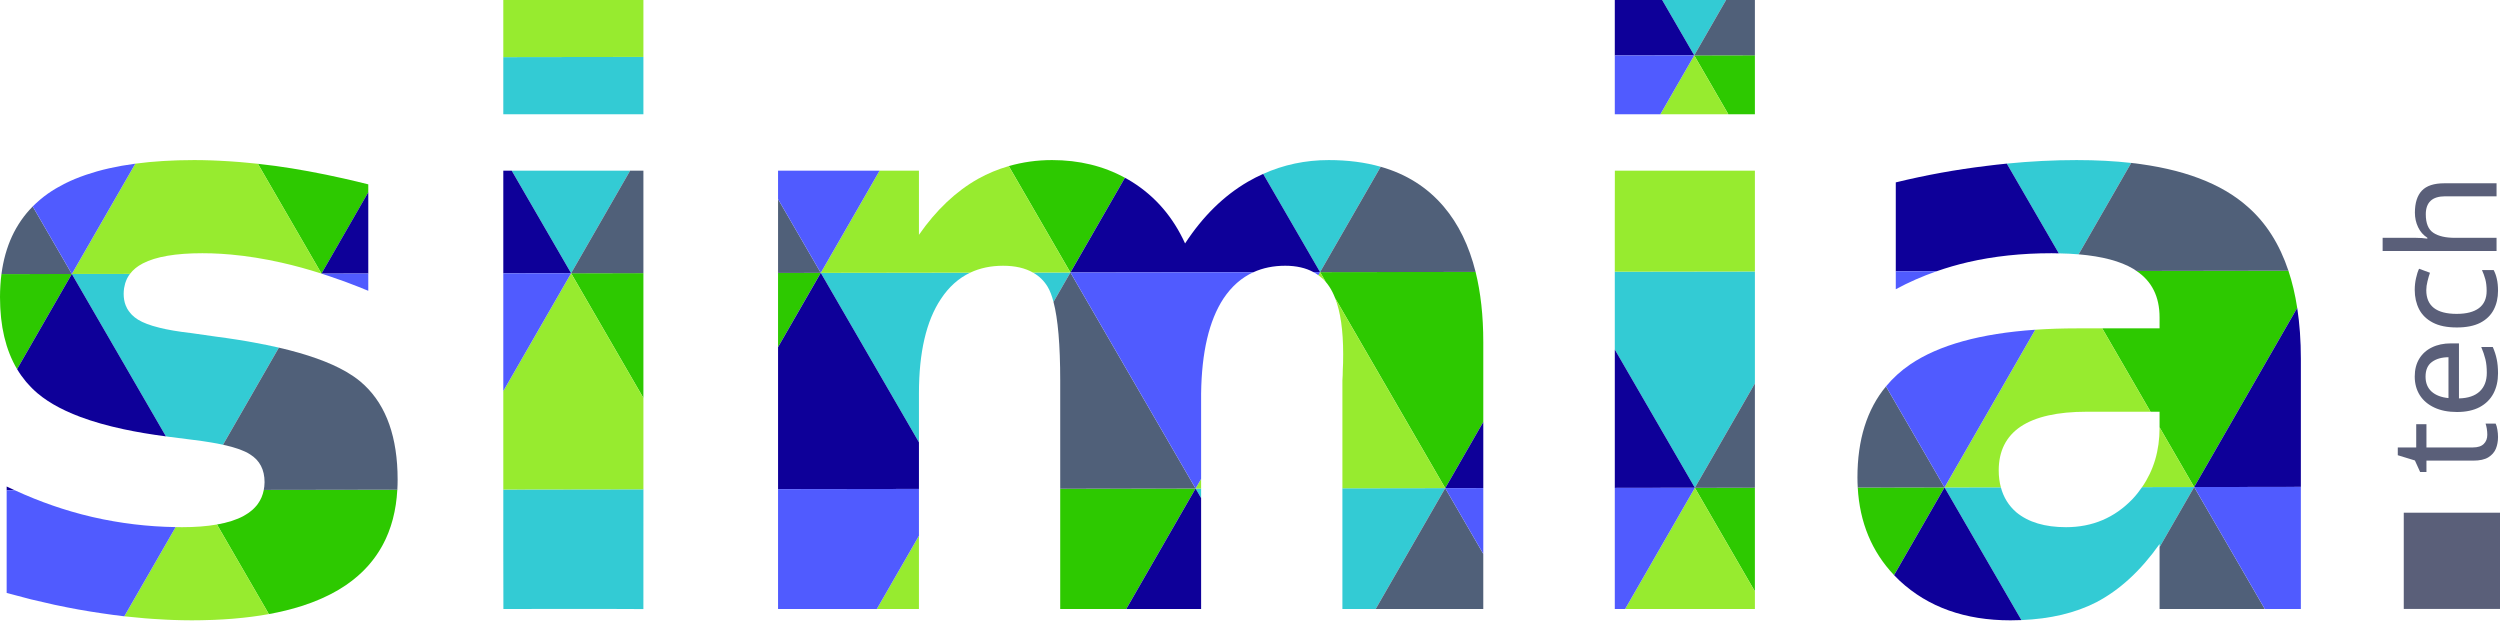
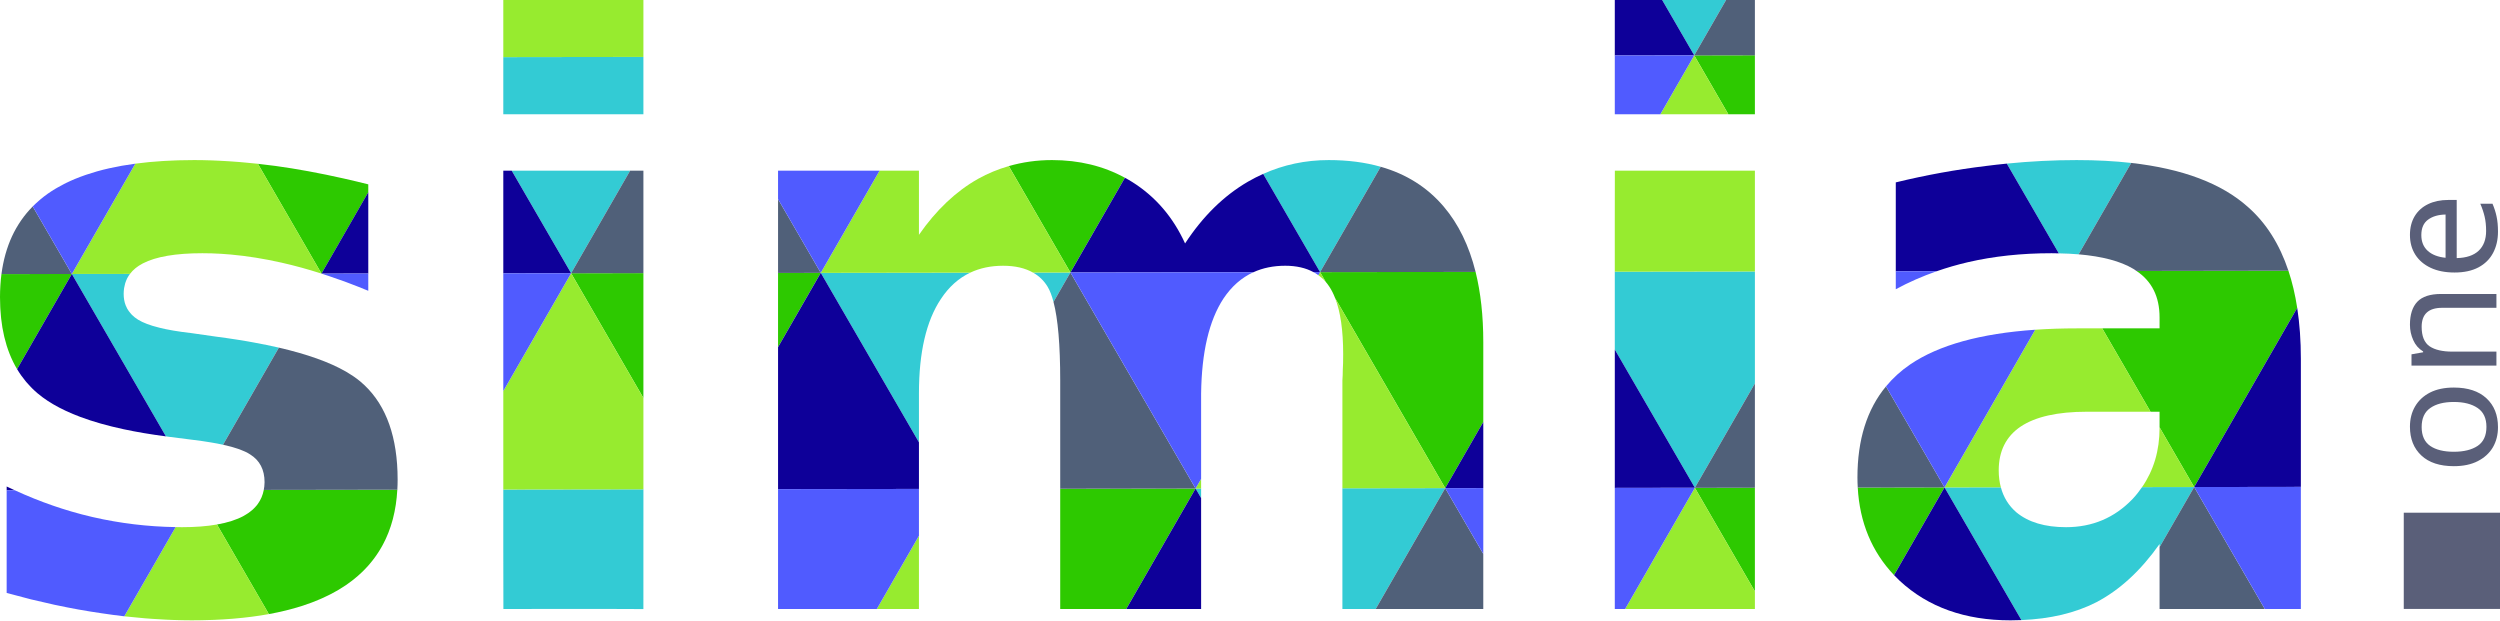
<svg xmlns="http://www.w3.org/2000/svg" version="1.1" id="svg2" viewBox="0 0 476.981 118.354" height="118.354" width="476.981" style="enable-background:new">
-   <defs id="defs4" />
+   <defs id="defs4">
+     <rect x="492.469" y="1224.419" width="70.779" height="7.442" id="rect584" />
+   </defs>
  <g id="layer8" style="display:inline" transform="translate(0,-934.0082)">
    <g id="g139792" transform="translate(-121.857,806.4781)">
      <path id="path40399" d="m 456.677,138.077 -11.574,0.018 6.512,11.24 5.062,0 z m -134.107,19.994 c -2.884,0 -5.628,0.393 -8.244,1.148 l 11.758,20.299 10.4,-18.072 c -4.099,-2.243 -8.734,-3.375 -13.914,-3.375 z m -151.51,0.711 0.197,0.342 11.936,20.604 c 0.001,4.4e-4 0.003,0.002 0.004,0.002 l 8.926,-15.51 0,-1.518 c -1.592,-0.398 -3.156,-0.772 -4.689,-1.117 -4.602,-1.036 -8.936,-1.833 -13.006,-2.393 -1.135,-0.156 -2.254,-0.287 -3.367,-0.41 z m 387.408,20.393 -18.043,0.027 -10.957,0.016 c 2.933,1.954 4.418,4.903 4.418,8.871 l 0,2.09 -10.938,0 5.6,9.666 3.615,6.24 1.723,0 0,2.975 6.6,11.393 11.877,-20.643 7.785,-13.531 c -0.392,-2.555 -0.952,-4.921 -1.68,-7.104 z m -155.082,0.23 -5.854,0.008 -23.814,0.035 1.076,1.855 c 0.256,0.299 0.495,0.619 0.717,0.961 0.41,0.621 0.767,1.341 1.08,2.145 l 9.064,15.646 11.938,20.607 7.264,-12.625 0,-15.246 c 0,-4.987 -0.492,-9.447 -1.471,-13.387 z m -124.934,0.184 -8.15,0.012 0,14.154 z m -33.838,0.051 -13.793,0.019 11.939,20.607 1.854,3.199 z m -109.051,0.162 -13.428,0.019 c -0.084,0.649 -0.147,1.313 -0.193,1.99 -0.006,0.091 -0.012,0.18 -0.018,0.271 -0.042,0.693 -0.068,1.398 -0.068,2.123 1e-5,0.627 0.019,1.239 0.047,1.842 0.007,0.156 0.016,0.309 0.025,0.463 0.029,0.488 0.068,0.969 0.115,1.441 0.011,0.114 0.021,0.23 0.033,0.344 0.066,0.591 0.143,1.17 0.238,1.734 0.096,0.567 0.21,1.119 0.336,1.66 0.018,0.079 0.04,0.158 0.059,0.236 0.124,0.511 0.259,1.013 0.41,1.5 0.006,0.019 0.011,0.039 0.018,0.059 0.332,1.059 0.729,2.06 1.189,3.006 0.021,0.043 0.041,0.086 0.062,0.129 0.227,0.457 0.468,0.903 0.725,1.334 7.4e-4,0.001 10e-4,0.003 0.002,0.004 z m 357.291,40.721 -16.555,0.025 c 0.369,6.648 2.675,12.22 6.926,16.711 z m -36.178,0.053 -11.453,0.018 11.453,19.768 z m -106.715,0.158 -23.814,0.035 -2.01,0.004 0,22.945 12.6,0 1.348,-2.342 z m -152.297,0.225 -14.412,0.021 -11.066,0.016 c -4.9e-4,0.003 -0.001,0.005 -0.002,0.008 -0.187,0.999 -0.569,1.895 -1.15,2.686 -0.043,0.059 -0.084,0.12 -0.129,0.178 -0.106,0.134 -0.221,0.263 -0.338,0.391 -0.093,0.102 -0.19,0.203 -0.291,0.301 -0.104,0.101 -0.21,0.2 -0.322,0.297 -0.142,0.123 -0.294,0.241 -0.449,0.357 -0.094,0.07 -0.183,0.142 -0.281,0.209 -0.267,0.184 -0.546,0.36 -0.848,0.525 -0.339,0.185 -0.701,0.358 -1.082,0.52 -0.001,5.8e-4 -0.003,10e-4 -0.004,0.002 -0.023,0.01 -0.049,0.018 -0.072,0.027 -0.363,0.151 -0.743,0.292 -1.145,0.422 -0.853,0.276 -1.795,0.503 -2.82,0.684 l 8.121,14.021 1.779,3.07 c 2.245,-0.409 4.337,-0.923 6.277,-1.543 0.001,-3.8e-4 0.003,3.8e-4 0.004,0 0.003,-0.001 0.006,-0.003 0.01,-0.004 0.607,-0.194 1.198,-0.4 1.775,-0.615 0.1,-0.037 0.198,-0.077 0.297,-0.115 0.459,-0.175 0.908,-0.358 1.348,-0.547 0.161,-0.069 0.322,-0.14 0.48,-0.211 0.385,-0.172 0.76,-0.35 1.129,-0.533 0.166,-0.083 0.335,-0.163 0.498,-0.248 0.364,-0.189 0.717,-0.385 1.066,-0.584 0.142,-0.082 0.29,-0.159 0.43,-0.242 0.48,-0.285 0.947,-0.58 1.396,-0.887 0.395,-0.269 0.775,-0.547 1.146,-0.832 0.143,-0.11 0.278,-0.225 0.418,-0.338 0.223,-0.179 0.447,-0.358 0.66,-0.543 0.15,-0.13 0.292,-0.266 0.438,-0.398 0.196,-0.179 0.394,-0.358 0.582,-0.543 0.14,-0.138 0.273,-0.279 0.408,-0.42 0.174,-0.181 0.349,-0.361 0.516,-0.547 0.153,-0.17 0.299,-0.345 0.445,-0.52 0.138,-0.163 0.274,-0.327 0.406,-0.494 0.142,-0.18 0.28,-0.363 0.416,-0.547 0.13,-0.176 0.258,-0.353 0.383,-0.533 0.136,-0.196 0.268,-0.395 0.396,-0.596 0.103,-0.16 0.203,-0.322 0.301,-0.484 0.138,-0.228 0.273,-0.459 0.402,-0.693 0.081,-0.146 0.157,-0.295 0.234,-0.443 0.129,-0.247 0.255,-0.496 0.375,-0.75 0.067,-0.141 0.13,-0.285 0.193,-0.428 0.125,-0.28 0.248,-0.56 0.361,-0.848 0.042,-0.106 0.079,-0.215 0.119,-0.322 0.117,-0.311 0.233,-0.622 0.338,-0.941 0.037,-0.113 0.07,-0.228 0.105,-0.342 0.103,-0.332 0.205,-0.665 0.295,-1.006 0.001,-0.004 0.003,-0.008 0.004,-0.012 0.006,-0.024 0.011,-0.05 0.018,-0.074 0.452,-1.735 0.732,-3.584 0.84,-5.551 z" style="fill:#2dc900;fill-opacity:1;stroke:none" />
      <path id="path40401" d="m 438.984,127.531 6.119,10.564 6.078,-10.564 z m -194.369,10.859 -13.854,0.019 -12.879,0.019 0,10.906 26.732,0 z m 130.748,19.682 c -4.455,0 -8.619,0.89 -12.502,2.639 l 10.857,18.74 11.566,-20.104 c -2.98,-0.848 -6.286,-1.275 -9.922,-1.275 z m 142.768,0 c -4.464,0 -8.929,0.228 -13.393,0.674 l 9.922,17.123 c 1.327,0.026 2.598,0.084 3.783,0.186 l 10.033,-17.439 c -3.196,-0.36 -6.642,-0.543 -10.346,-0.543 z m -298.646,2.016 11.338,19.572 11.264,-19.572 z m 237.193,19.238 -11.514,0.018 -15.217,0.023 0,14.855 3.34,5.764 11.938,20.607 11.453,-19.906 z m -130.59,0.195 -7.146,0.01 c 1.168,0.661 2.114,1.563 2.809,2.734 0.429,0.71 0.794,1.68 1.107,2.869 z m -19.115,0.027 -4.701,0.008 -23.814,0.035 11.938,20.607 6.789,11.721 0,-9.344 c 0,-7.815 1.394,-13.815 4.182,-17.996 1.52,-2.308 3.391,-3.982 5.607,-5.031 z m -160.316,0.236 -11.096,0.016 11.939,20.607 6.012,10.379 c 0.182,0.024 0.346,0.053 0.529,0.076 l 4.703,0.598 c 1.225,0.146 2.331,0.31 3.367,0.484 0.812,0.136 1.582,0.279 2.281,0.432 0.004,9.1e-4 0.01,0.001 0.014,0.002 l 6.908,-12.006 3.75,-6.516 c -1.475,-0.342 -3.047,-0.659 -4.682,-0.961 -0.482,-0.088 -0.956,-0.178 -1.453,-0.262 -0.615,-0.106 -1.247,-0.209 -1.885,-0.309 -1.311,-0.202 -2.638,-0.399 -4.043,-0.578 l -4.705,-0.672 c -1.208,-0.137 -2.324,-0.292 -3.348,-0.467 -0.512,-0.087 -0.999,-0.179 -1.465,-0.275 -0.803,-0.166 -1.523,-0.349 -2.189,-0.543 -0.107,-0.031 -0.226,-0.06 -0.33,-0.092 -6.3e-4,-1.9e-4 -10e-4,1.9e-4 -0.002,0 -0.374,-0.115 -0.725,-0.235 -1.053,-0.359 -0.656,-0.249 -1.22,-0.516 -1.693,-0.803 -0.23,-0.143 -0.447,-0.294 -0.648,-0.453 -0.202,-0.159 -0.388,-0.325 -0.561,-0.5 -0.08,-0.081 -0.147,-0.17 -0.221,-0.254 -0.244,-0.278 -0.466,-0.568 -0.643,-0.883 -4.2e-4,-7.5e-4 -0.002,-0.001 -0.002,-0.002 -0.115,-0.205 -0.214,-0.418 -0.301,-0.639 -0.259,-0.663 -0.389,-1.395 -0.389,-2.197 0,-0.362 0.028,-0.707 0.074,-1.043 0.009,-0.064 0.024,-0.124 0.035,-0.188 0.045,-0.272 0.104,-0.537 0.18,-0.791 0.018,-0.059 0.041,-0.114 0.061,-0.172 0.087,-0.261 0.19,-0.514 0.311,-0.756 0.017,-0.033 0.034,-0.065 0.051,-0.098 0.142,-0.271 0.306,-0.531 0.492,-0.777 z m 393.83,40.668 -9.938,0.016 c -0.544,0.788 -1.136,1.55 -1.814,2.268 -3.435,3.584 -7.666,5.377 -12.693,5.377 -4.032,0 -7.193,-0.946 -9.482,-2.838 -1.472,-1.275 -2.45,-2.869 -2.955,-4.768 l -10.748,0.016 11.939,20.607 2.727,4.707 c 5.524,-0.225 10.283,-1.351 14.27,-3.389 4.48,-2.34 8.512,-6.047 12.096,-11.125 l 0,0.6 z m -142.893,0.211 -19.617,0.029 0,23.025 6.352,0 1.389,-2.412 z m -46.574,0.068 -1.057,0.002 1.057,1.824 z m -106.404,0.158 -13.73,0.019 -13.002,0.019 c 0.004,7.597 -0.015,15.195 0.017,22.792 9.782,0.018 17.857,-0.041 26.71,0.017 0.01,-7.616 0.006,-15.232 0.006,-22.848 z" style="fill:#33cbd4;fill-opacity:1;stroke:none" />
      <path id="path40403" d="m 451.181,127.531 -6.08,10.568 11.576,-0.018 0,-10.551 z m 77.295,31.084 -10.033,17.439 c 4.494,0.385 7.98,1.306 10.441,2.775 0.211,0.123 0.395,0.263 0.592,0.395 l 10.947,-0.018 18.045,-0.027 c -1.679,-5.038 -4.242,-9.093 -7.707,-12.146 -5.033,-4.507 -12.464,-7.311 -22.285,-8.418 z m -143.191,0.732 -11.57,20.107 23.816,-0.035 5.857,-0.008 c -1.239,-4.991 -3.262,-9.144 -6.072,-12.455 -3.125,-3.682 -7.137,-6.216 -12.031,-7.609 z m -143.201,0.74 -11.264,19.578 13.795,-0.019 0,-19.559 z m 28.219,5.441 0,14.078 8.148,-0.014 z m -142.205,1.395 c -0.814,0.822 -1.548,1.704 -2.203,2.646 -0.016,0.024 -0.031,0.049 -0.047,0.072 -0.309,0.449 -0.6,0.911 -0.873,1.387 -0.013,0.022 -0.026,0.044 -0.039,0.066 -0.564,0.991 -1.051,2.042 -1.459,3.15 -0.019,0.051 -0.036,0.103 -0.055,0.154 -0.183,0.509 -0.351,1.031 -0.502,1.564 -0.014,0.048 -0.028,0.096 -0.041,0.145 -0.325,1.177 -0.573,2.41 -0.742,3.705 -5.9e-4,0.005 -10e-4,0.009 -0.002,0.014 l 13.428,-0.019 z m 197.986,12.602 -3.227,5.607 c 0.851,3.23 1.281,8.21 1.281,14.979 l 0,20.668 2.006,-0.004 23.816,-0.035 -11.938,-20.607 z m -151.02,14.332 -3.752,6.521 -6.904,12 c 0.024,0.005 0.045,0.012 0.068,0.018 0.517,0.114 1.001,0.234 1.455,0.357 0.1,0.027 0.196,0.054 0.293,0.082 0.376,0.107 0.728,0.218 1.059,0.332 0.101,0.035 0.204,0.07 0.301,0.105 0.318,0.117 0.609,0.238 0.881,0.361 0.076,0.034 0.16,0.067 0.232,0.102 0.325,0.157 0.623,0.32 0.875,0.488 1.842,1.145 2.762,2.911 2.762,5.301 -1.3e-4,0.279 -0.019,0.547 -0.049,0.811 -0.022,0.228 -0.059,0.448 -0.1,0.666 l 11.064,-0.016 14.416,-0.023 c 0.034,-0.618 0.057,-1.244 0.057,-1.885 0,-0.531 -0.009,-1.055 -0.027,-1.568 -2e-5,-6.6e-4 3e-5,-0.001 0,-0.002 -0.277,-7.715 -2.633,-13.438 -7.066,-17.172 -0.369,-0.31 -0.771,-0.612 -1.195,-0.908 -0.077,-0.054 -0.158,-0.107 -0.236,-0.16 -0.396,-0.268 -0.81,-0.531 -1.252,-0.787 -0.04,-0.023 -0.079,-0.047 -0.119,-0.07 -3.136,-1.797 -7.402,-3.312 -12.762,-4.553 z m 281.613,6.832 -11.455,19.91 11.455,-0.018 z m 25.01,0.566 c -3.626,4.383 -5.445,10.17 -5.445,17.373 0,0.652 0.023,1.291 0.059,1.924 l 16.553,-0.025 z m 58.797,19.201 -6.598,11.467 0,11.795 20.072,0 -1.537,-2.654 z m -142.893,0.213 -11.877,20.643 -1.385,2.406 20.527,0 0,-10.506 z" style="fill:#506079;fill-opacity:1;stroke:none" />
      <path id="path40405" d="m 429.947,127.531 0,10.586 15.156,-0.021 -6.119,-10.564 z m 74.791,31.215 c -1.31,0.131 -2.62,0.276 -3.93,0.445 -5.774,0.697 -11.525,1.743 -17.25,3.137 l 0,16.959 7.82,-0.012 c 1.915,-0.667 3.886,-1.242 5.92,-1.715 4.928,-1.145 10.254,-1.717 15.979,-1.717 0.477,0 0.923,0.016 1.383,0.025 z m -286.855,1.342 0,19.592 12.939,-0.019 -11.338,-19.572 z m 144.979,0.623 c -0.977,0.44 -1.94,0.919 -2.881,1.469 -4.63,2.688 -8.636,6.62 -12.021,11.797 -2.29,-5.028 -5.65,-8.935 -10.08,-11.723 -0.455,-0.287 -0.923,-0.55 -1.393,-0.807 l -10.398,18.074 23.814,-0.035 11.09,-0.016 c 1.802,-0.824 3.829,-1.238 6.082,-1.238 2.123,0 3.914,0.417 5.396,1.221 l 1.248,-0.002 z m -170.738,3.498 -8.932,15.52 c 0.002,6.4e-4 0.004,10e-4 0.006,0.002 l 8.926,-0.014 z m 86.334,15.383 -8.154,14.17 0,27.092 8.215,-0.012 18.666,-0.027 0,-8.895 -6.789,-11.721 z m -142.896,0.209 -10.445,18.154 c 0.504,0.845 1.068,1.637 1.688,2.381 0.066,0.079 0.134,0.155 0.201,0.232 0.237,0.275 0.484,0.542 0.738,0.803 0.089,0.091 0.176,0.184 0.268,0.273 0.327,0.321 0.662,0.634 1.016,0.932 0.297,0.251 0.61,0.497 0.936,0.738 0.128,0.095 0.267,0.186 0.398,0.279 0.198,0.139 0.391,0.28 0.598,0.416 0.22,0.145 0.454,0.285 0.686,0.426 0.139,0.085 0.271,0.171 0.414,0.254 0.302,0.176 0.62,0.348 0.939,0.518 0.074,0.039 0.144,0.08 0.219,0.119 0.4,0.208 0.81,0.411 1.236,0.609 0.429,0.2 0.874,0.396 1.33,0.586 0.456,0.19 0.925,0.376 1.408,0.557 2.417,0.903 5.172,1.685 8.262,2.348 1.236,0.265 2.526,0.511 3.869,0.738 1.334,0.225 2.722,0.432 4.162,0.619 0.01,0.001 0.019,0.003 0.029,0.004 l -6.012,-10.379 z m 424.588,6.479 -7.785,13.531 -11.877,20.643 20.357,-0.029 0,-24.42 c 0,-3.498 -0.236,-6.736 -0.695,-9.725 z m -130.201,7.943 0,26.395 15.277,-0.023 -11.938,-20.607 z m -25.09,13.816 -7.264,12.625 7.264,-0.01 z m -281.73,12.309 0,0.721 1.533,-0.002 c -0.512,-0.236 -1.024,-0.471 -1.533,-0.719 z m 369.729,0.176 -9.629,16.736 c 0.348,0.368 0.706,0.729 1.08,1.082 5.426,5.028 12.469,7.543 21.131,7.543 0.708,0 1.4,-0.019 2.084,-0.047 l -2.727,-4.707 z m -142.893,0.211 -11.877,20.643 -1.348,2.342 14.281,0 0,-21.16 z" style="fill:#0e0099;fill-opacity:1;stroke:none" />
      <path id="path40407" d="m 217.882,127.531 0,10.898 12.879,-0.019 13.854,-0.019 0,-10.859 z m 227.221,10.564 -6.469,11.24 12.98,0 z m -286.209,19.977 c -0.93,0 -1.835,0.015 -2.729,0.039 -0.236,0.006 -0.467,0.016 -0.701,0.023 -0.704,0.024 -1.399,0.055 -2.08,0.094 -0.203,0.011 -0.407,0.022 -0.607,0.035 -0.846,0.054 -1.68,0.118 -2.49,0.195 -0.892,0.086 -1.763,0.185 -2.613,0.299 l -0.232,0.402 -11.877,20.643 11.09,-0.016 c 2.3e-4,-3.1e-4 0.002,3.1e-4 0.002,0 0.146,-0.194 0.304,-0.38 0.477,-0.559 0.012,-0.013 0.025,-0.025 0.037,-0.037 0.159,-0.162 0.326,-0.318 0.508,-0.467 0.071,-0.059 0.15,-0.115 0.225,-0.172 0.141,-0.107 0.28,-0.215 0.434,-0.314 0.244,-0.16 0.501,-0.312 0.777,-0.453 2.489,-1.294 6.272,-1.941 11.35,-1.941 0.591,0 1.187,0.009 1.787,0.027 1.201,0.037 2.42,0.113 3.658,0.225 3.095,0.28 6.308,0.794 9.637,1.541 1.252,0.281 2.516,0.598 3.791,0.947 1.199,0.326 2.412,0.693 3.631,1.078 0.076,0.024 0.151,0.042 0.227,0.066 l -11.936,-20.604 -0.199,-0.344 c -0.807,-0.089 -1.604,-0.162 -2.4,-0.234 -0.377,-0.034 -0.755,-0.071 -1.129,-0.102 -0.678,-0.056 -1.35,-0.103 -2.02,-0.146 -0.622,-0.039 -1.239,-0.073 -1.854,-0.102 -0.468,-0.022 -0.938,-0.047 -1.402,-0.062 -1.131,-0.037 -2.253,-0.062 -3.359,-0.062 z m 155.432,1.148 c -2.035,0.588 -3.994,1.39 -5.867,2.436 -4.231,2.389 -7.99,5.949 -11.275,10.678 l 0,-12.246 -7.51,0 -11.221,19.502 23.816,-0.035 4.707,-0.008 c 1.846,-0.873 3.931,-1.314 6.26,-1.314 2.301,0 4.193,0.442 5.703,1.297 l 7.145,-0.01 z m 115.634,0.87 c -0.024,6.425 -0.013,12.851 -0.013,19.276 l 15.217,-0.023 11.514,-0.018 0,-19.238 c -8.906,0.005 -17.811,-0.008 -26.717,0.003 z m -56.242,19.358 -0.334,0.578 c 0.513,0.372 0.99,0.789 1.41,1.277 z m -142.896,0.211 -11.877,20.643 -1.062,1.846 0,18.781 13.002,-0.019 13.73,-0.019 0,-17.424 -1.854,-3.199 z m 145.77,4.75 c 1.019,2.609 1.533,6.17 1.533,10.699 0,1.294 -0.024,2.289 -0.074,2.986 0,0.697 -0.024,1.368 -0.074,2.016 l 0,20.582 19.617,-0.029 -11.938,-20.607 z m 141.539,5.77 c -2.801,0 -5.454,0.089 -7.967,0.262 l -5.432,9.439 -11.877,20.643 10.748,-0.016 c -0.264,-0.991 -0.406,-2.061 -0.406,-3.223 0,-3.684 1.394,-6.472 4.182,-8.363 2.837,-1.892 7.044,-2.836 12.619,-2.836 l 12.166,0 -3.615,-6.24 -5.6,-9.666 z m 15.756,18.881 0,0.086 c 0,4.354 -1.126,8.122 -3.338,11.322 l 9.938,-0.016 z m -182.867,9.838 -1.057,1.836 1.057,-0.002 z m 94.205,1.695 -11.877,20.643 -1.428,2.482 24.758,0 0,-3.357 z m -281.971,7.008 c -0.481,0.085 -0.979,0.159 -1.498,0.223 -0.519,0.064 -1.055,0.118 -1.611,0.16 -1.113,0.085 -2.299,0.129 -3.564,0.129 -0.406,0 -0.811,-0.011 -1.217,-0.018 l -7.803,13.562 -1.988,3.457 c 0.005,5.4e-4 0.009,0.001 0.014,0.002 0.212,0.025 0.42,0.041 0.631,0.064 1.093,0.121 2.179,0.225 3.258,0.314 0.451,0.037 0.898,0.07 1.346,0.102 0.884,0.063 1.763,0.115 2.637,0.156 0.419,0.02 0.839,0.042 1.256,0.057 1.253,0.045 2.499,0.074 3.732,0.074 1.243,1e-5 2.447,-0.027 3.631,-0.068 0.2,-0.007 0.401,-0.011 0.6,-0.019 1.159,-0.048 2.293,-0.114 3.395,-0.201 0.117,-0.009 0.233,-0.02 0.35,-0.029 2.378,-0.199 4.625,-0.489 6.734,-0.873 l -1.779,-3.07 z m 133.93,2.15 -6.729,11.695 -1.307,2.271 8.035,0 z" style="fill:#97eb2f;fill-opacity:1;stroke:none" />
      <path id="path40409" d="m 445.103,138.095 -15.156,0.021 0,11.219 8.689,0 z m -297.43,20.662 c -0.858,0.115 -1.692,0.245 -2.506,0.389 -0.039,0.007 -0.078,0.013 -0.117,0.019 -1.629,0.29 -3.17,0.639 -4.623,1.045 -0.053,0.015 -0.105,0.032 -0.158,0.047 -0.644,0.183 -1.268,0.378 -1.877,0.584 -0.102,0.034 -0.204,0.069 -0.305,0.104 -0.632,0.22 -1.248,0.45 -1.842,0.695 -0.019,0.008 -0.04,0.014 -0.059,0.021 -0.588,0.244 -1.153,0.503 -1.703,0.771 -0.153,0.075 -0.301,0.154 -0.451,0.23 -0.41,0.209 -0.809,0.426 -1.197,0.65 -0.14,0.081 -0.283,0.16 -0.42,0.242 -0.5,0.301 -0.987,0.612 -1.449,0.938 -0.492,0.347 -0.959,0.713 -1.41,1.092 -0.066,0.055 -0.13,0.112 -0.195,0.168 -0.437,0.376 -0.86,0.762 -1.26,1.166 l 7.463,12.883 11.877,-20.641 z m 122.629,1.33 0,5.432 8.15,14.07 11.223,-19.502 z m 221.076,19.188 -7.82,0.012 0,3.426 c 2.485,-1.345 5.094,-2.487 7.82,-3.438 z m -117.66,0.176 -1.248,0.002 c 0.32,0.173 0.626,0.365 0.916,0.576 z m -12.727,0.019 -11.09,0.016 -23.814,0.035 11.938,20.607 11.938,20.605 1.057,-1.836 0,-16.248 c 0.1,-7.915 1.518,-13.963 4.256,-18.145 1.551,-2.326 3.457,-4.003 5.717,-5.035 z m -130.17,0.189 -12.939,0.019 0,22.469 1.062,-1.846 z m -38.699,0.057 -8.926,0.014 c 0.434,0.138 0.872,0.286 1.309,0.432 1.015,0.338 2.034,0.69 3.062,1.066 0.017,0.006 0.034,0.011 0.051,0.018 0.257,0.095 0.517,0.197 0.775,0.295 1.234,0.463 2.475,0.947 3.729,1.471 z m 318.041,10.725 c -10.436,0.717 -18.385,2.918 -23.842,6.609 -1.783,1.215 -3.321,2.619 -4.631,4.201 l 11.164,19.271 11.877,-20.643 z m 50.68,29.982 -20.357,0.029 11.939,20.607 1.539,2.658 6.879,0 z m -115.619,0.17 -15.277,0.023 0,23.102 1.973,0 1.428,-2.482 z m -40.367,0.061 -7.264,0.01 7.264,12.537 z m -107.674,0.16 -18.666,0.027 -8.215,0.012 0,22.865 18.846,0 1.307,-2.271 6.729,-11.693 z m -172.523,0.252 -1.533,0.002 0,19.559 0.021,0.037 c 0.732,0.205 1.453,0.382 2.18,0.574 0.813,0.215 1.632,0.445 2.439,0.645 0.766,0.19 1.521,0.35 2.281,0.525 0.764,0.176 1.533,0.367 2.291,0.529 0.058,0.012 0.114,0.021 0.172,0.033 1.45,0.308 2.892,0.595 4.322,0.852 0.001,2.3e-4 0.003,-2.2e-4 0.004,0 1.489,0.267 2.966,0.507 4.434,0.719 1.446,0.219 2.879,0.409 4.301,0.574 l 1.988,-3.457 7.805,-13.562 c -0.639,-0.01 -1.277,-0.029 -1.914,-0.055 -0.064,-0.003 -0.128,-0.005 -0.191,-0.008 -0.598,-0.026 -1.196,-0.058 -1.793,-0.098 -0.093,-0.006 -0.186,-0.013 -0.279,-0.019 -0.574,-0.041 -1.147,-0.087 -1.719,-0.141 -0.107,-0.01 -0.214,-0.021 -0.32,-0.031 -0.551,-0.054 -1.101,-0.11 -1.65,-0.176 -0.166,-0.02 -0.332,-0.043 -0.498,-0.065 -0.508,-0.064 -1.017,-0.13 -1.523,-0.205 -0.182,-0.027 -0.365,-0.058 -0.547,-0.086 -0.471,-0.073 -0.942,-0.147 -1.412,-0.229 -0.431,-0.075 -0.862,-0.158 -1.293,-0.24 -0.226,-0.043 -0.453,-0.081 -0.68,-0.127 -0.6,-0.121 -1.197,-0.251 -1.795,-0.387 -0.089,-0.02 -0.178,-0.038 -0.268,-0.059 -6.1e-4,-1.4e-4 -10e-4,1.5e-4 -0.002,0 -0.077,-0.018 -0.153,-0.038 -0.23,-0.057 -0.596,-0.14 -1.191,-0.286 -1.783,-0.441 -0.185,-0.048 -0.368,-0.103 -0.553,-0.152 -0.46,-0.124 -0.92,-0.249 -1.379,-0.383 -0.342,-0.099 -0.684,-0.206 -1.025,-0.311 -0.284,-0.087 -0.568,-0.171 -0.852,-0.262 -0.414,-0.132 -0.827,-0.271 -1.24,-0.41 -0.184,-0.062 -0.367,-0.124 -0.551,-0.188 -1.169,-0.404 -2.333,-0.839 -3.49,-1.303 -0.046,-0.018 -0.091,-0.038 -0.137,-0.057 -1.199,-0.483 -2.391,-0.996 -3.578,-1.543 z" style="fill:#505bff;fill-opacity:1;stroke:none" />
      <rect y="225.349" x="580.477" height="18.36" width="18.36" id="rect121469" style="display:inline;fill:#5a5f79;fill-opacity:1;stroke:none;stroke-opacity:1" />
-       <text transform="matrix(0,-1,1,0,0,0)" id="text123357" y="598.179" x="-218.038" style="font-style:normal;font-weight:normal;font-size:28.598px;line-height:125%;font-family:Sans;letter-spacing:0px;word-spacing:0px;display:inline;fill:#5a5f79;fill-opacity:1;stroke:none;stroke-width:1px;stroke-linecap:butt;stroke-linejoin:miter;stroke-opacity:1" xml:space="preserve">
-         <tspan y="598.179" x="-218.038" id="tspan123359">tech</tspan>
+       <text transform="rotate(-90)" id="text123357" y="598.156" x="-218.127" style="font-style:normal;font-weight:normal;font-size:12.678px;line-height:0%;font-family:sans-serif;letter-spacing:0px;word-spacing:0px;display:inline;fill:#5a5f79;fill-opacity:1;stroke:none;stroke-width:1.056px;stroke-linecap:butt;stroke-linejoin:miter;stroke-opacity:1" xml:space="preserve">
+         <tspan y="598.156" x="-218.127" id="tspan123359" style="font-size:30.212px;line-height:1.25;font-family:sans-serif;stroke-width:1.056px">one</tspan>
      </text>
    </g>
  </g>
</svg>
